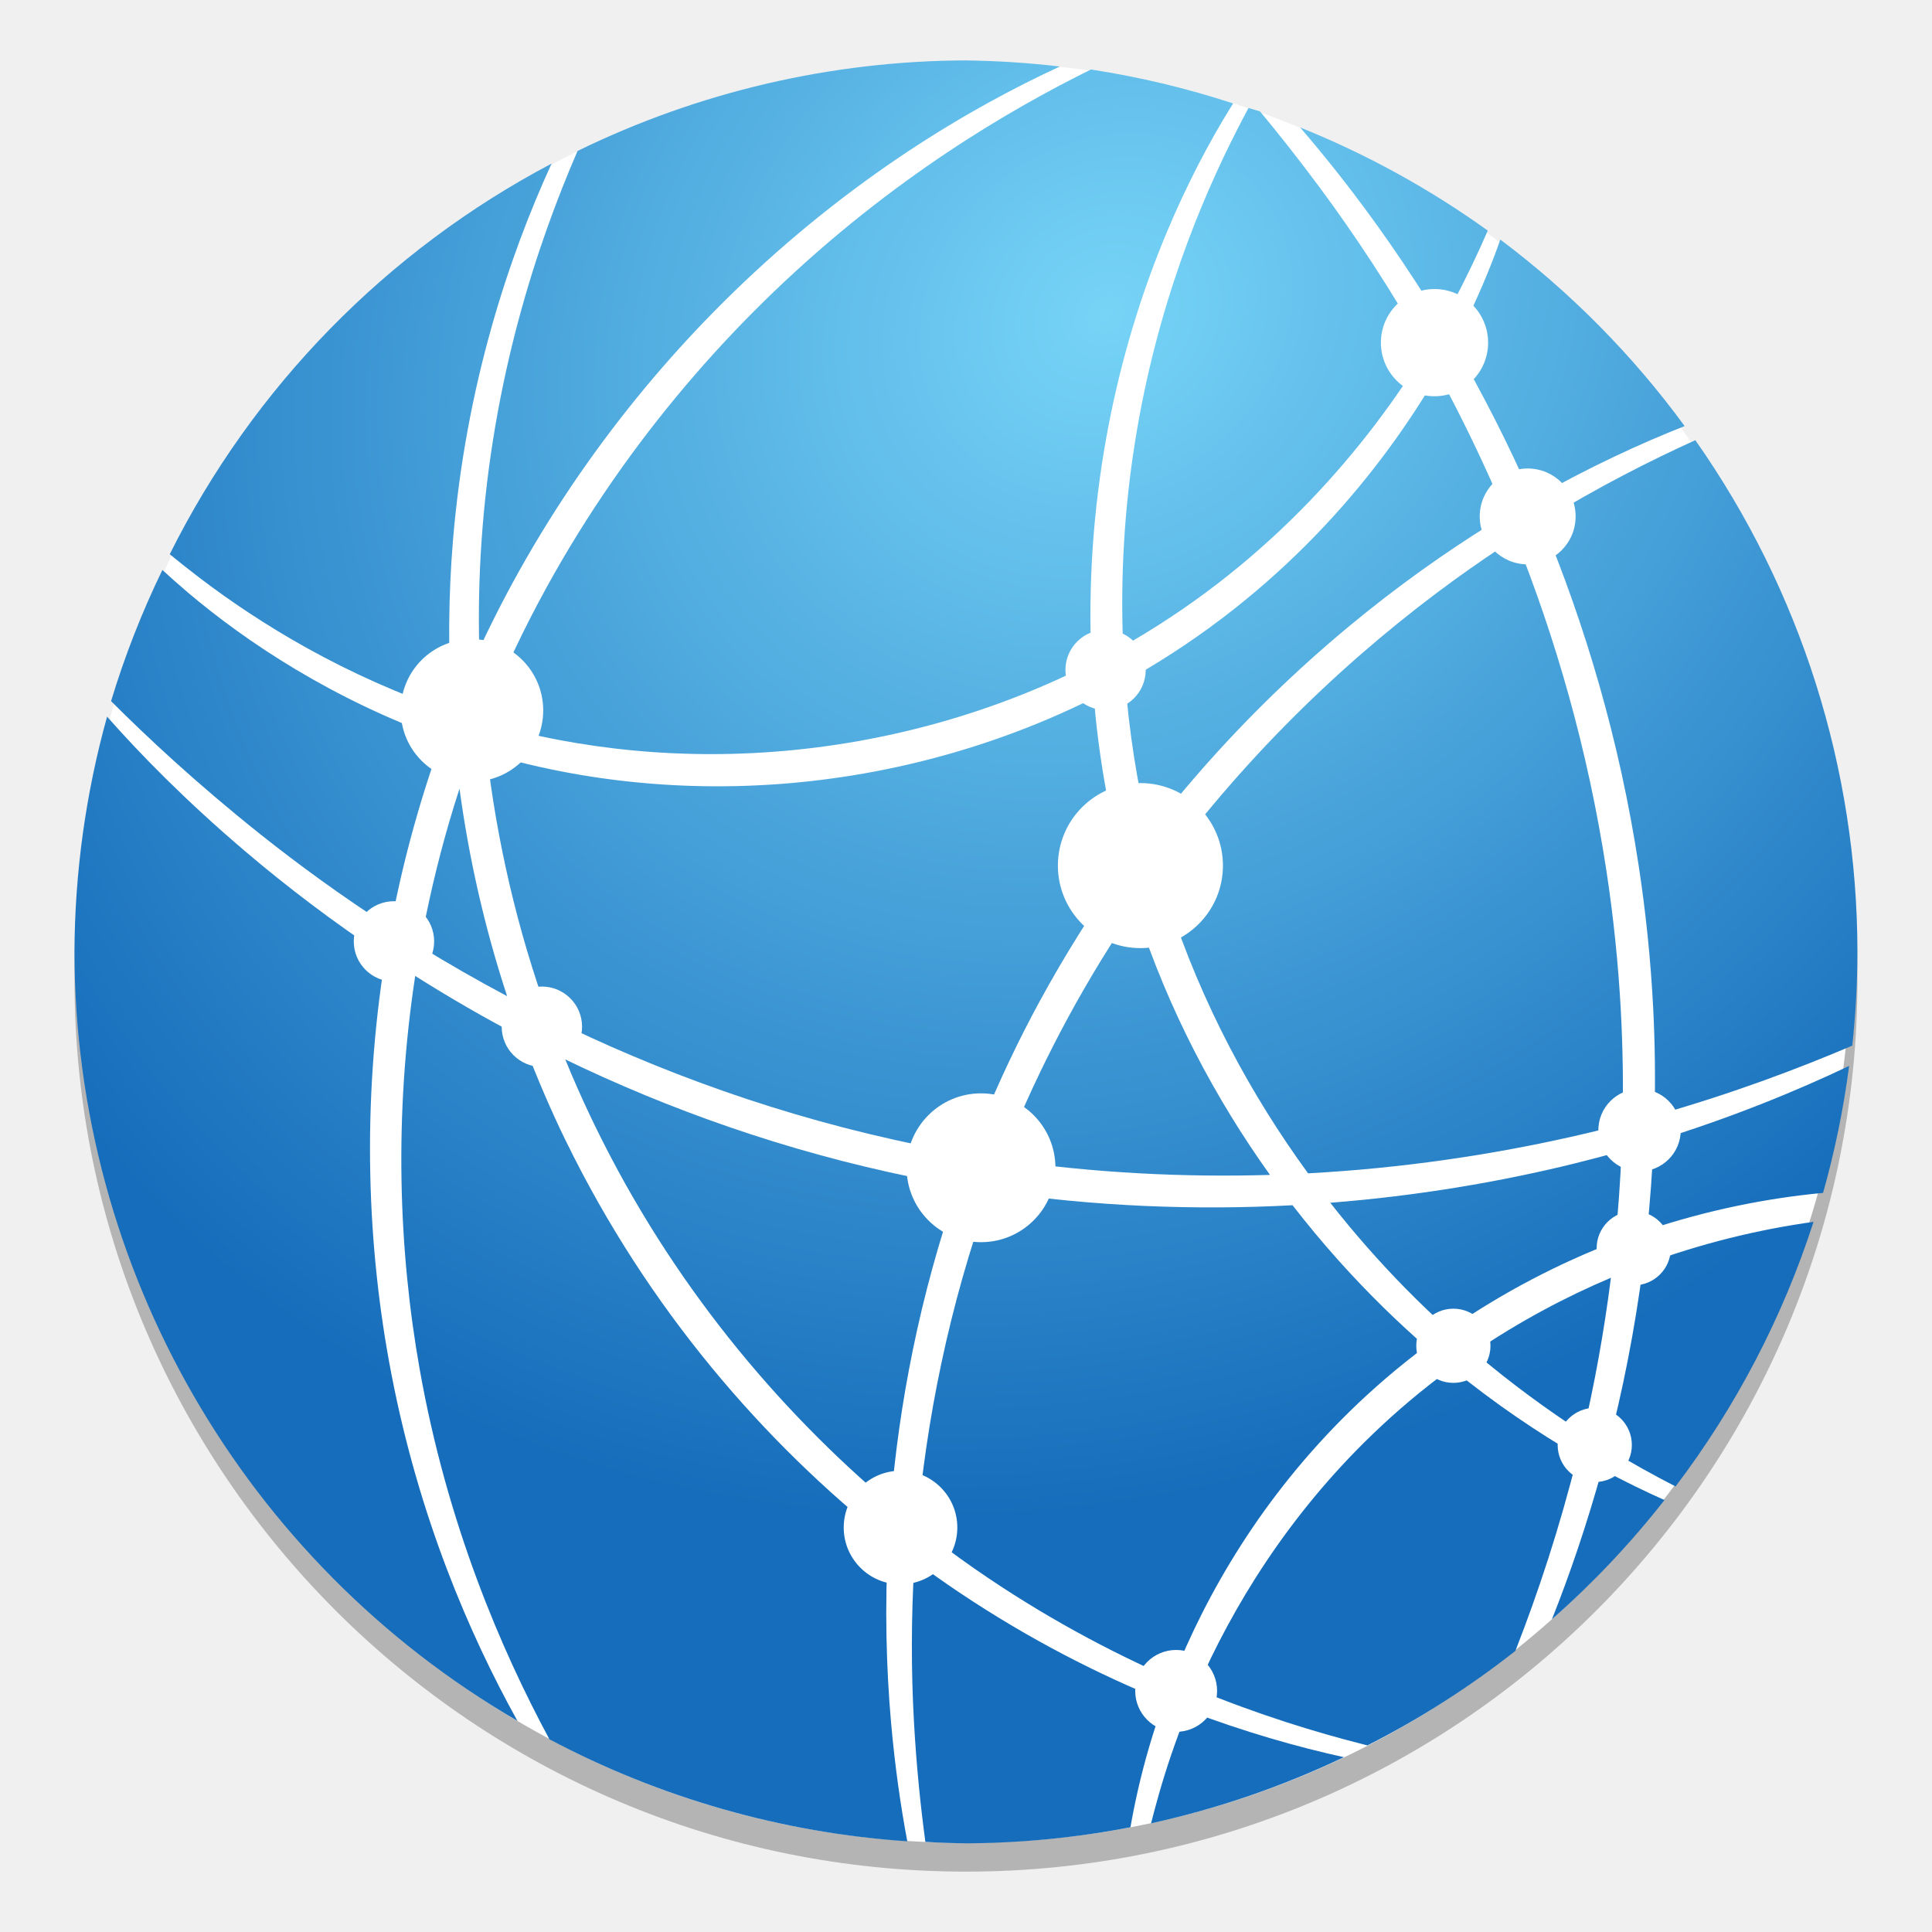
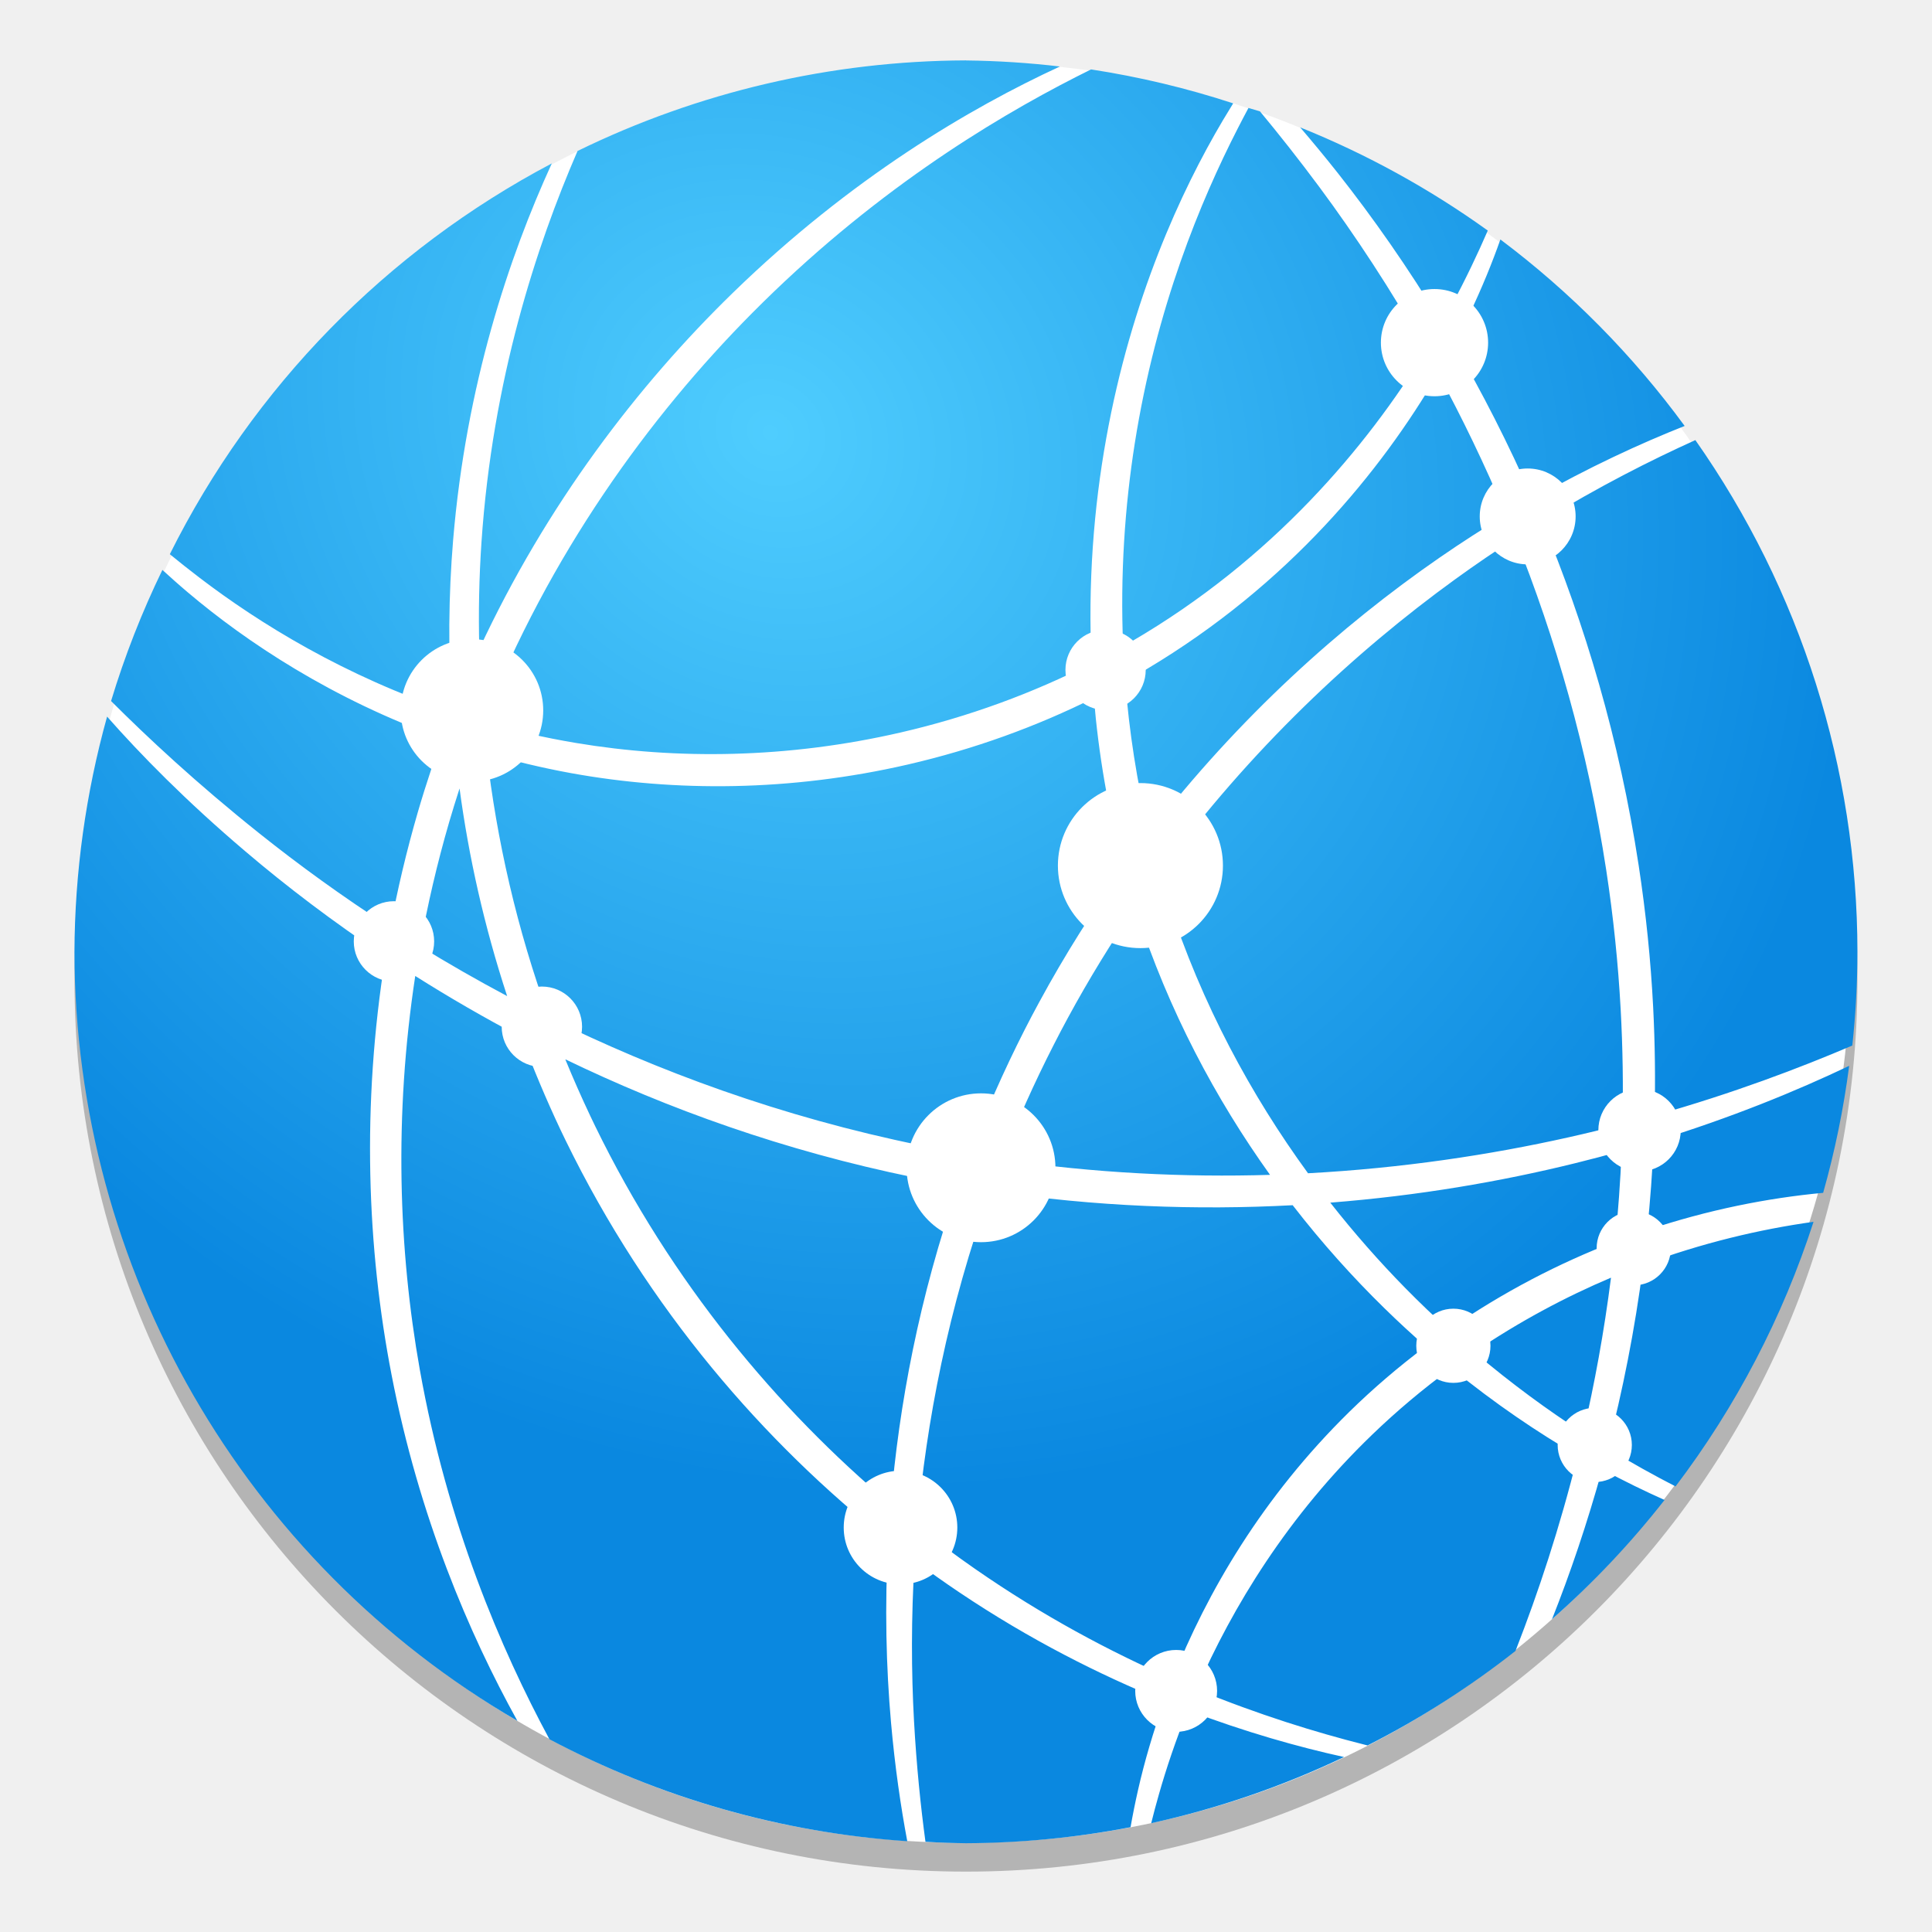
<svg xmlns="http://www.w3.org/2000/svg" xmlns:ns1="http://www.openswatchbook.org/uri/2009/osb" xmlns:xlink="http://www.w3.org/1999/xlink" width="128" height="128" viewBox="0 0 33.867 33.867" version="1.1" id="svg4942">
  <defs id="defs4936">
    <linearGradient id="linearGradient6088" ns1:paint="solid">
      <stop style="stop-color:#51b3e3;stop-opacity:1;" offset="0" id="stop6086" />
    </linearGradient>
    <linearGradient id="linearGradient6987" ns1:paint="solid">
      <stop style="stop-color:#77d2fb;stop-opacity:1;" offset="0" id="stop6985" />
    </linearGradient>
-     <radialGradient xlink:href="#linearGradient1476" id="radialGradient1649" cx="14.19" cy="272.736" fx="14.19" fy="272.736" r="16.669" gradientTransform="matrix(-1.080947,0.8819746,-0.7660465,-0.9388652,243.6963,512.0038)" gradientUnits="userSpaceOnUse" />
+     <radialGradient xlink:href="#linearGradient1476" id="radialGradient1649" cx="18.464" cy="274.505" fx="18.464" fy="274.505" r="16.669" gradientTransform="matrix(-0.6696955,0.8197634,-0.9237386,-0.7546366,279.4447,462.7292)" gradientUnits="userSpaceOnUse" />
    <linearGradient id="linearGradient1476">
-       <stop style="stop-color:#77d4f7;stop-opacity:1" offset="0" id="stop1472" />
-       <stop style="stop-color:#166dbb;stop-opacity:1" offset="1" id="stop1474" />
+       <stop style="stop-color:#4fcdfe;stop-opacity:1" offset="0" id="stop1472" />
+       <stop style="stop-color:#0a88e0;stop-opacity:1" offset="1" id="stop1474" />
    </linearGradient>
  </defs>
  <g id="layer1" transform="translate(0,-263.1333)">
-     <g id="g1469" transform="matrix(0.984375,0,0,0.984375,0.264583,4.376058)">
-       <circle r="15.875" cy="280.319" cx="16.933" id="path838" style="opacity:0.25;fill:#000000;fill-opacity:1;stroke:none;stroke-width:0.057;stroke-miterlimit:4;stroke-dasharray:none;stroke-opacity:1" />
-       <ellipse ry="15.858" rx="15.774" cy="279.823" cx="16.915" id="path1055" style="opacity:1;fill:#ffffff;fill-opacity:1;stroke:none;stroke-width:0.234;stroke-linecap:round;stroke-linejoin:round;stroke-miterlimit:4;stroke-dasharray:none;stroke-opacity:1" />
-       <path id="circle4881" d="m 16.933,263.94 a 15.875,15.875 0 0 0 -6.917,1.613 c -0.732,1.69 -1.515,4.072 -1.711,6.967 -0.042,0.616 -0.056,1.252 -0.039,1.902 1.194,-2.569 2.824,-4.696 4.51,-6.338 2.108,-2.053 4.239,-3.302 5.829,-4.035 a 15.875,15.875 0 0 0 -1.672,-0.108 z m 2.226,0.162 c -0.085,0.042 -0.172,0.086 -0.261,0.131 -1.548,0.789 -3.672,2.091 -5.771,4.205 -1.842,1.856 -3.616,4.305 -4.787,7.28 2.63e-5,2.3e-4 1.035e-4,4.9e-4 1.277e-4,9.6e-4 0.524,0.152 1.075,0.281 1.653,0.377 1.787,0.299 3.762,0.276 5.773,-0.187 1.222,-0.281 2.364,-0.705 3.403,-1.235 -0.068,-1.418 0.039,-2.77 0.26,-4.001 0.446,-2.487 1.332,-4.405 2.077,-5.665 0.063,-0.106 0.124,-0.206 0.184,-0.302 a 15.875,15.875 0 0 0 -2.532,-0.604 z m 2.805,0.686 c -0.063,0.117 -0.126,0.237 -0.192,0.366 -0.656,1.282 -1.45,3.179 -1.833,5.606 -0.177,1.12 -0.261,2.34 -0.207,3.613 0.047,-0.027 0.094,-0.053 0.141,-0.08 2.53,-1.472 4.203,-3.483 5.245,-5.181 -0.616,-1.091 -1.26,-2.065 -1.889,-2.913 -0.368,-0.496 -0.723,-0.945 -1.059,-1.35 a 15.875,15.875 0 0 0 -0.204,-0.061 z m 0.92,0.346 c 0.219,0.255 0.443,0.525 0.671,0.814 0.616,0.78 1.245,1.674 1.85,2.675 0.057,-0.101 0.113,-0.201 0.165,-0.298 0.268,-0.501 0.482,-0.955 0.655,-1.354 a 15.875,15.875 0 0 0 -3.341,-1.837 z m -13.329,0.643 a 15.875,15.875 0 0 0 -6.801,6.957 c 0.164,0.135 0.341,0.275 0.531,0.42 1.063,0.81 2.579,1.751 4.493,2.39 -0.072,-1.057 -0.061,-2.084 0.02,-3.062 0.231,-2.762 0.995,-5.044 1.756,-6.705 z m 16.894,1.353 c -0.141,0.401 -0.324,0.856 -0.563,1.355 -0.08,0.167 -0.166,0.338 -0.259,0.514 0.492,0.847 0.965,1.767 1.396,2.756 1,-0.57 1.923,-0.993 2.708,-1.303 a 15.875,15.875 0 0 0 -3.282,-3.321 z m -1.109,2.386 c -1.012,1.739 -2.664,3.759 -5.183,5.261 -0.127,0.076 -0.257,0.15 -0.388,0.222 0.069,0.884 0.206,1.79 0.427,2.704 1.601,-2.077 3.425,-3.702 5.17,-4.907 0.401,-0.277 0.796,-0.531 1.181,-0.763 -0.375,-0.894 -0.783,-1.734 -1.207,-2.517 z m 4.582,1.187 c -0.784,0.355 -1.717,0.825 -2.731,1.447 0.76,1.823 1.377,3.872 1.721,6.127 0.13,0.851 0.215,1.694 0.258,2.525 0.034,0.658 0.04,1.302 0.025,1.93 1.399,-0.396 2.584,-0.847 3.521,-1.247 a 15.875,15.875 0 0 0 0.092,-1.668 15.875,15.875 0 0 0 -2.886,-9.113 z m -3.205,1.745 c -0.352,0.227 -0.711,0.471 -1.077,0.736 -1.78,1.291 -3.645,3.02 -5.257,5.226 0.038,0.132 0.078,0.265 0.12,0.397 0.011,0.035 0.022,0.071 0.034,0.106 0.595,1.839 1.479,3.462 2.488,4.846 1.671,-0.091 3.232,-0.325 4.644,-0.641 0.328,-0.073 0.646,-0.151 0.956,-0.232 0.015,-0.668 0.006,-1.353 -0.032,-2.054 -0.045,-0.812 -0.129,-1.635 -0.256,-2.467 -0.331,-2.167 -0.909,-4.145 -1.618,-5.917 z m -24.094,0.566 a 15.875,15.875 0 0 0 -0.914,2.336 c 0.642,0.642 1.521,1.464 2.65,2.364 0.688,0.548 1.464,1.114 2.325,1.669 0.126,-0.677 0.287,-1.36 0.487,-2.045 0.077,-0.265 0.159,-0.527 0.246,-0.786 0.06,-0.18 0.123,-0.357 0.187,-0.534 -1.962,-0.702 -3.487,-1.722 -4.528,-2.603 -0.162,-0.138 -0.312,-0.271 -0.453,-0.401 z m 16.587,2.279 c -1.018,0.508 -2.129,0.914 -3.313,1.187 -2.091,0.482 -4.145,0.49 -5.997,0.154 -0.524,-0.095 -1.024,-0.216 -1.502,-0.357 0.178,1.536 0.535,3.125 1.114,4.711 1.922,0.95 4.132,1.768 6.611,2.273 0.193,0.039 0.386,0.076 0.581,0.112 0.098,0.018 0.195,0.034 0.292,0.051 0.279,-0.736 0.604,-1.478 0.982,-2.221 0.084,-0.164 0.169,-0.327 0.258,-0.49 0.463,-0.853 0.968,-1.651 1.502,-2.395 -0.276,-1.023 -0.446,-2.037 -0.528,-3.024 z m -17.572,0.334 a 15.875,15.875 0 0 0 -0.581,4.188 15.875,15.875 0 0 0 7.888,13.694 c -0.859,-1.548 -1.75,-3.624 -2.241,-6.161 -0.436,-2.249 -0.538,-4.795 -0.11,-7.447 -0.935,-0.621 -1.768,-1.257 -2.493,-1.874 -1.061,-0.902 -1.871,-1.73 -2.462,-2.4 z m 6.276,1.281 c -0.063,0.196 -0.125,0.393 -0.183,0.593 -0.216,0.743 -0.388,1.483 -0.518,2.216 0.491,0.302 1.007,0.599 1.549,0.887 -0.409,-1.243 -0.684,-2.484 -0.848,-3.696 z m 12.032,2.119 c -0.422,0.619 -0.824,1.273 -1.198,1.963 -0.086,0.159 -0.17,0.318 -0.251,0.477 -0.35,0.684 -0.655,1.368 -0.92,2.047 1.654,0.242 3.254,0.318 4.77,0.273 -0.965,-1.348 -1.805,-2.918 -2.379,-4.691 -0.007,-0.023 -0.015,-0.046 -0.022,-0.069 z m -12.821,1.218 c -0.38,2.489 -0.297,4.881 0.081,7.01 0.49,2.753 1.447,4.982 2.309,6.582 a 15.875,15.875 0 0 0 6.373,1.817 c -0.116,-0.617 -0.219,-1.322 -0.289,-2.114 -0.086,-0.977 -0.115,-2.068 -0.05,-3.239 -2.199,-1.738 -4.277,-4.116 -5.745,-7.127 -0.031,-0.064 -0.062,-0.128 -0.093,-0.192 C 9.454,282.435 9.224,281.886 9.02,281.336 8.351,280.986 7.72,280.62 7.127,280.245 Z m 2.672,1.484 c 0.137,0.335 0.284,0.669 0.442,1.002 0.03,0.063 0.06,0.125 0.09,0.187 1.36,2.793 3.25,5.04 5.264,6.737 0.146,-1.767 0.508,-3.694 1.199,-5.674 -0.065,-0.011 -0.129,-0.022 -0.194,-0.034 -0.199,-0.036 -0.397,-0.074 -0.594,-0.114 -2.311,-0.473 -4.385,-1.222 -6.208,-2.103 z m 22.863,0.117 c -0.93,0.443 -2.099,0.926 -3.482,1.349 -0.023,0.538 -0.062,1.064 -0.115,1.577 1.083,-0.363 2.144,-0.572 3.133,-0.665 a 15.875,15.875 0 0 0 0.464,-2.261 z m -4.052,1.516 c -0.27,0.076 -0.547,0.15 -0.832,0.22 -1.326,0.327 -2.79,0.578 -4.356,0.701 0.428,0.545 0.874,1.05 1.326,1.511 0.261,0.266 0.522,0.515 0.783,0.751 0.974,-0.675 1.974,-1.188 2.963,-1.568 0.054,-0.525 0.093,-1.063 0.116,-1.614 z m -11.24,0.712 c -0.753,2.086 -1.143,4.118 -1.305,5.964 0.342,0.271 0.688,0.528 1.033,0.768 1.206,0.837 2.401,1.472 3.515,1.959 0.608,-1.536 1.596,-3.239 3.153,-4.764 0.417,-0.408 0.869,-0.796 1.354,-1.159 -0.246,-0.215 -0.492,-0.441 -0.738,-0.682 -0.56,-0.548 -1.11,-1.159 -1.631,-1.833 -1.697,0.091 -3.504,0.028 -5.382,-0.253 z m 14.658,0.549 c -0.964,0.134 -1.99,0.378 -3.033,0.766 -0.149,1.164 -0.369,2.256 -0.633,3.269 0.43,0.262 0.836,0.485 1.202,0.673 0.003,9.6e-4 0.004,0.002 0.007,0.004 a 15.875,15.875 0 0 0 2.457,-4.711 z m -3.607,0.995 c -0.814,0.344 -1.633,0.781 -2.436,1.325 0.669,0.568 1.326,1.044 1.939,1.441 0.202,-0.868 0.373,-1.792 0.496,-2.766 z m -2.842,1.61 c -0.507,0.37 -0.978,0.767 -1.411,1.185 -1.502,1.448 -2.487,3.067 -3.127,4.533 1.114,0.459 2.133,0.77 2.98,0.984 0.022,0.006 0.042,0.01 0.064,0.016 a 15.875,15.875 0 0 0 2.633,-1.682 c 0.004,-0.01 0.008,-0.02 0.012,-0.03 0.391,-1.001 0.776,-2.158 1.097,-3.448 -0.706,-0.41 -1.469,-0.922 -2.248,-1.558 z m 2.684,1.802 c -0.268,0.972 -0.574,1.867 -0.893,2.67 a 15.875,15.875 0 0 0 2.004,-2.123 c -0.342,-0.152 -0.715,-0.333 -1.111,-0.547 z m -12.244,1.629 c -0.064,1.023 -0.059,1.981 -0.011,2.851 0.044,0.803 0.119,1.524 0.204,2.154 a 15.875,15.875 0 0 0 0.722,0.026 15.875,15.875 0 0 0 2.93,-0.286 c 0.037,-0.213 0.082,-0.438 0.136,-0.675 0.111,-0.485 0.263,-1.015 0.464,-1.572 -1.154,-0.468 -2.394,-1.094 -3.65,-1.936 -0.266,-0.178 -0.531,-0.366 -0.796,-0.563 z m 4.865,2.664 c -0.214,0.53 -0.384,1.036 -0.516,1.501 -0.051,0.177 -0.095,0.346 -0.137,0.51 a 15.875,15.875 0 0 0 3.434,-1.178 c -0.81,-0.178 -1.755,-0.443 -2.781,-0.833 z" style="opacity:1;fill:url(#radialGradient1649);fill-opacity:1;stroke:none;stroke-width:0.242;stroke-linecap:round;stroke-linejoin:round;stroke-miterlimit:4;stroke-dasharray:none;stroke-opacity:1" />
-       <g transform="matrix(0.220209,0,0,0.220209,-41.21146,228.6644)" id="g4742">
-         <path style="opacity:1;fill:#ffffff;fill-opacity:1;stroke:none;stroke-width:1.948;stroke-linecap:round;stroke-linejoin:round;stroke-miterlimit:4;stroke-dasharray:none;stroke-dashoffset:0;stroke-opacity:1" d="m 229.855,212.756 a 5.761,5.761 0 0 1 -5.761,5.761 5.761,5.761 0 0 1 -5.761,-5.761 5.761,5.761 0 0 1 5.761,-5.761 5.761,5.761 0 0 1 5.761,5.761 z" id="path4807" />
-         <path style="opacity:1;fill:#ffffff;fill-opacity:1;stroke:none;stroke-width:2.247;stroke-linecap:round;stroke-linejoin:round;stroke-miterlimit:4;stroke-dasharray:none;stroke-dashoffset:0;stroke-opacity:1" d="m 232.997,238.337 a 3.25,3.25 0 0 1 -3.25,3.25 3.25,3.25 0 0 1 -3.25,-3.25 3.25,3.25 0 0 1 3.25,-3.25 3.25,3.25 0 0 1 3.25,3.25 z" id="path4809" />
-         <path style="opacity:1;fill:#ffffff;fill-opacity:1;stroke:none;stroke-width:2.247;stroke-linecap:round;stroke-linejoin:round;stroke-miterlimit:4;stroke-dasharray:none;stroke-dashoffset:0;stroke-opacity:1" d="m 221.035,231.436 a 3.25,3.25 0 0 1 -3.25,3.25 3.25,3.25 0 0 1 -3.25,-3.25 3.25,3.25 0 0 1 3.25,-3.25 3.25,3.25 0 0 1 3.25,3.25 z" id="circle4811" />
-         <path style="opacity:1;fill:#ffffff;fill-opacity:1;stroke:none;stroke-width:1.742;stroke-linecap:round;stroke-linejoin:round;stroke-miterlimit:4;stroke-dasharray:none;stroke-dashoffset:0;stroke-opacity:1" d="m 263.342,278.835 a 4.593,4.593 0 0 1 -4.593,4.593 4.593,4.593 0 0 1 -4.593,-4.593 4.593,4.593 0 0 1 4.593,-4.593 4.593,4.593 0 0 1 4.593,4.593 z" id="path4813" />
-         <path style="opacity:1;fill:#ffffff;fill-opacity:1;stroke:none;stroke-width:1.742;stroke-linecap:round;stroke-linejoin:round;stroke-miterlimit:4;stroke-dasharray:none;stroke-dashoffset:0;stroke-opacity:1" d="m 271.277,249.742 a 6.018,6.018 0 0 1 -6.018,6.018 6.018,6.018 0 0 1 -6.018,-6.018 6.018,6.018 0 0 1 6.018,-6.018 6.018,6.018 0 0 1 6.018,6.018 z" id="path4815" />
-         <path style="opacity:1;fill:#ffffff;fill-opacity:1;stroke:none;stroke-width:2.097;stroke-linecap:round;stroke-linejoin:round;stroke-miterlimit:4;stroke-dasharray:none;stroke-dashoffset:0;stroke-opacity:1" d="m 284.822,225.306 a 6.673,6.673 0 0 1 -6.673,6.673 6.673,6.673 0 0 1 -6.673,-6.673 6.673,6.673 0 0 1 6.673,-6.673 6.673,6.673 0 0 1 6.673,6.673 z" id="path4817" />
-         <path style="opacity:1;fill:#ffffff;fill-opacity:1;stroke:none;stroke-width:2.381;stroke-linecap:round;stroke-linejoin:round;stroke-miterlimit:4;stroke-dasharray:none;stroke-dashoffset:0;stroke-opacity:1" d="m 278.578,209.482 a 3.246,3.246 0 0 1 -3.246,3.246 3.246,3.246 0 0 1 -3.246,-3.246 3.246,3.246 0 0 1 3.246,-3.246 3.246,3.246 0 0 1 3.246,3.246 z" id="path4819" />
-         <path style="opacity:1;fill:#ffffff;fill-opacity:1;stroke:none;stroke-width:2.385;stroke-linecap:round;stroke-linejoin:round;stroke-miterlimit:4;stroke-dasharray:none;stroke-dashoffset:0;stroke-opacity:1" d="m 306.266,183.016 a 4.335,4.335 0 0 1 -4.335,4.335 4.335,4.335 0 0 1 -4.335,-4.335 4.335,4.335 0 0 1 4.335,-4.335 4.335,4.335 0 0 1 4.335,4.335 z" id="path4821" />
-         <path style="opacity:1;fill:#ffffff;fill-opacity:1;stroke:none;stroke-width:1.827;stroke-linecap:round;stroke-linejoin:round;stroke-miterlimit:4;stroke-dasharray:none;stroke-dashoffset:0;stroke-opacity:1" d="m 313.343,197.07 a 3.877,3.877 0 0 1 -3.877,3.877 3.877,3.877 0 0 1 -3.877,-3.877 3.877,3.877 0 0 1 3.877,-3.877 3.877,3.877 0 0 1 3.877,3.877 z" id="path4823" />
-         <path style="opacity:1;fill:#ffffff;fill-opacity:1;stroke:none;stroke-width:2.29;stroke-linecap:round;stroke-linejoin:round;stroke-miterlimit:4;stroke-dasharray:none;stroke-dashoffset:0;stroke-opacity:1" d="m 284.35,292.046 a 3.311,3.311 0 0 1 -3.311,3.311 3.311,3.311 0 0 1 -3.311,-3.311 3.311,3.311 0 0 1 3.311,-3.311 3.311,3.311 0 0 1 3.311,3.311 z" id="path4825" />
-         <path style="opacity:1;fill:#ffffff;fill-opacity:1;stroke:none;stroke-width:2.074;stroke-linecap:round;stroke-linejoin:round;stroke-miterlimit:4;stroke-dasharray:none;stroke-dashoffset:0;stroke-opacity:1" d="m 306.457,264.137 a 3,3 0 0 1 -3,3 3,3 0 0 1 -3,-3 3,3 0 0 1 3,-3 3,3 0 0 1 3,3 z" id="circle4827" />
-         <path style="opacity:1;fill:#ffffff;fill-opacity:1;stroke:none;stroke-width:2.074;stroke-linecap:round;stroke-linejoin:round;stroke-miterlimit:4;stroke-dasharray:none;stroke-dashoffset:0;stroke-opacity:1" d="m 321.043,256.248 a 3,3 0 0 1 -3,3 3,3 0 0 1 -3,-3 3,3 0 0 1 3,-3 3,3 0 0 1 3,3 z" id="circle4829" />
-         <path style="opacity:1;fill:#ffffff;fill-opacity:1;stroke:none;stroke-width:2.074;stroke-linecap:round;stroke-linejoin:round;stroke-miterlimit:4;stroke-dasharray:none;stroke-dashoffset:0;stroke-opacity:1" d="m 317.89,272.158 a 3,3 0 0 1 -3,3 3,3 0 0 1 -3,-3 3,3 0 0 1 3,-3 3,3 0 0 1 3,3 z" id="circle4831" />
-         <path style="opacity:1;fill:#ffffff;fill-opacity:1;stroke:none;stroke-width:1.047;stroke-linecap:round;stroke-linejoin:round;stroke-miterlimit:4;stroke-dasharray:none;stroke-dashoffset:0;stroke-opacity:1" d="m 321.844,246.701 a 3.331,3.331 0 0 1 -3.331,3.331 3.331,3.331 0 0 1 -3.331,-3.331 3.331,3.331 0 0 1 3.331,-3.331 3.331,3.331 0 0 1 3.331,3.331 z" id="circle4833" />
-       </g>
+     <circle style="opacity:0.25;fill:#000000;fill-opacity:1;stroke:none;stroke-width:0.056;stroke-miterlimit:4;stroke-dasharray:none;stroke-opacity:1" id="path838" cx="16.933" cy="280.315" r="15.627" />
+     <ellipse style="opacity:1;fill:#ffffff;fill-opacity:1;stroke:none;stroke-width:0.231;stroke-linecap:round;stroke-linejoin:round;stroke-miterlimit:4;stroke-dasharray:none;stroke-opacity:1" id="path1055" cx="16.916" cy="279.827" rx="15.528" ry="15.61" />
+     <path style="opacity:1;fill:url(#radialGradient1649);fill-opacity:1;stroke:none;stroke-width:0.239;stroke-linecap:round;stroke-linejoin:round;stroke-miterlimit:4;stroke-dasharray:none;stroke-opacity:1" d="m 16.933,264.192 a 15.627,15.627 0 0 0 -6.809,1.588 c -0.721,1.664 -1.491,4.009 -1.684,6.858 -0.041,0.606 -0.055,1.232 -0.038,1.872 1.175,-2.529 2.78,-4.623 4.44,-6.239 2.075,-2.021 4.173,-3.25 5.738,-3.972 a 15.627,15.627 0 0 0 -1.646,-0.106 z m 2.191,0.159 c -0.084,0.042 -0.169,0.085 -0.257,0.129 -1.524,0.777 -3.615,2.059 -5.681,4.14 -1.813,1.827 -3.56,4.238 -4.712,7.166 2.59e-5,2.2e-4 1.019e-4,4.8e-4 1.257e-4,9.4e-4 0.516,0.15 1.059,0.276 1.628,0.371 1.759,0.294 3.703,0.272 5.683,-0.184 1.203,-0.277 2.327,-0.694 3.35,-1.215 -0.067,-1.395 0.038,-2.727 0.256,-3.939 0.439,-2.448 1.311,-4.337 2.045,-5.577 0.062,-0.104 0.122,-0.202 0.181,-0.298 a 15.627,15.627 0 0 0 -2.493,-0.595 z m 2.761,0.675 c -0.062,0.116 -0.124,0.233 -0.189,0.361 -0.646,1.262 -1.427,3.13 -1.804,5.518 -0.174,1.103 -0.257,2.303 -0.204,3.557 0.046,-0.026 0.093,-0.052 0.139,-0.079 2.491,-1.449 4.138,-3.429 5.163,-5.1 -0.606,-1.074 -1.241,-2.032 -1.86,-2.868 -0.362,-0.488 -0.712,-0.93 -1.043,-1.329 a 15.627,15.627 0 0 0 -0.201,-0.06 z m 0.906,0.34 c 0.215,0.251 0.436,0.517 0.661,0.802 0.606,0.768 1.226,1.647 1.821,2.633 0.056,-0.099 0.111,-0.197 0.162,-0.293 0.264,-0.493 0.475,-0.94 0.645,-1.333 A 15.627,15.627 0 0 0 22.791,265.366 Z m -13.12,0.633 a 15.627,15.627 0 0 0 -6.694,6.849 c 0.162,0.133 0.335,0.271 0.523,0.414 1.046,0.798 2.539,1.723 4.423,2.353 -0.071,-1.041 -0.06,-2.052 0.02,-3.014 0.227,-2.719 0.98,-4.965 1.729,-6.601 z m 16.63,1.332 c -0.139,0.395 -0.319,0.842 -0.554,1.334 -0.078,0.164 -0.163,0.333 -0.255,0.506 0.485,0.834 0.95,1.739 1.374,2.712 0.985,-0.561 1.893,-0.977 2.665,-1.283 a 15.627,15.627 0 0 0 -3.23,-3.269 z m -1.092,2.349 c -0.997,1.712 -2.622,3.7 -5.102,5.179 -0.125,0.075 -0.253,0.147 -0.382,0.219 0.068,0.87 0.203,1.762 0.42,2.662 1.576,-2.044 3.371,-3.644 5.089,-4.831 0.395,-0.273 0.784,-0.522 1.163,-0.751 -0.369,-0.88 -0.77,-1.707 -1.188,-2.478 z m 4.51,1.168 c -0.772,0.349 -1.691,0.812 -2.688,1.424 0.748,1.795 1.355,3.811 1.694,6.031 0.128,0.838 0.212,1.667 0.254,2.485 0.033,0.648 0.04,1.281 0.025,1.9 1.378,-0.39 2.544,-0.833 3.466,-1.227 a 15.627,15.627 0 0 0 0.09,-1.642 15.627,15.627 0 0 0 -2.841,-8.971 z m -3.155,1.718 c -0.346,0.224 -0.7,0.464 -1.06,0.725 -1.752,1.27 -3.588,2.973 -5.175,5.144 0.038,0.13 0.076,0.26 0.118,0.391 0.011,0.035 0.022,0.07 0.033,0.104 0.586,1.81 1.456,3.408 2.449,4.77 1.645,-0.089 3.182,-0.32 4.571,-0.631 0.323,-0.072 0.636,-0.149 0.941,-0.229 0.015,-0.657 0.006,-1.332 -0.032,-2.022 -0.044,-0.799 -0.127,-1.609 -0.252,-2.428 -0.326,-2.133 -0.895,-4.08 -1.593,-5.824 z M 2.847,273.123 a 15.627,15.627 0 0 0 -0.9,2.299 c 0.632,0.632 1.497,1.441 2.608,2.327 0.677,0.54 1.441,1.097 2.288,1.643 0.124,-0.666 0.283,-1.338 0.479,-2.014 0.076,-0.261 0.157,-0.519 0.242,-0.774 0.059,-0.177 0.121,-0.352 0.184,-0.525 -1.931,-0.691 -3.432,-1.695 -4.457,-2.563 -0.16,-0.135 -0.307,-0.267 -0.446,-0.394 z m 16.328,2.244 c -1.002,0.5 -2.095,0.899 -3.261,1.168 -2.058,0.474 -4.08,0.482 -5.904,0.151 -0.515,-0.094 -1.008,-0.213 -1.479,-0.352 0.175,1.512 0.526,3.077 1.096,4.638 1.892,0.935 4.067,1.74 6.508,2.238 0.19,0.039 0.38,0.075 0.572,0.11 0.096,0.017 0.192,0.034 0.288,0.05 0.275,-0.725 0.595,-1.455 0.967,-2.186 0.082,-0.161 0.167,-0.322 0.254,-0.482 0.455,-0.84 0.953,-1.625 1.479,-2.358 -0.272,-1.007 -0.439,-2.005 -0.52,-2.977 z m -17.298,0.329 a 15.627,15.627 0 0 0 -0.572,4.123 15.627,15.627 0 0 0 7.764,13.48 C 8.225,291.775 7.348,289.731 6.864,287.234 6.435,285.02 6.335,282.514 6.756,279.903 5.836,279.292 5.016,278.666 4.302,278.058 3.257,277.171 2.46,276.356 1.878,275.696 Z m 6.178,1.261 c -0.062,0.193 -0.123,0.387 -0.18,0.583 -0.213,0.732 -0.382,1.46 -0.51,2.181 0.483,0.297 0.992,0.59 1.525,0.873 -0.402,-1.224 -0.674,-2.445 -0.834,-3.638 z m 11.844,2.086 c -0.415,0.61 -0.811,1.253 -1.179,1.932 -0.085,0.156 -0.167,0.313 -0.247,0.47 -0.344,0.673 -0.644,1.346 -0.906,2.015 1.628,0.239 3.203,0.313 4.696,0.268 -0.95,-1.327 -1.776,-2.872 -2.342,-4.618 -0.007,-0.023 -0.015,-0.045 -0.022,-0.068 z m -12.62,1.199 c -0.374,2.451 -0.293,4.805 0.08,6.9 0.482,2.71 1.424,4.904 2.272,6.479 a 15.627,15.627 0 0 0 6.273,1.788 c -0.114,-0.607 -0.216,-1.301 -0.285,-2.081 -0.085,-0.961 -0.113,-2.035 -0.049,-3.188 -2.165,-1.711 -4.21,-4.052 -5.655,-7.016 -0.031,-0.063 -0.061,-0.126 -0.091,-0.189 C 9.571,282.398 9.344,281.857 9.143,281.317 8.485,280.972 7.864,280.611 7.28,280.242 Z m 2.63,1.46 c 0.135,0.329 0.28,0.658 0.435,0.986 0.029,0.062 0.059,0.123 0.088,0.184 1.339,2.749 3.199,4.962 5.182,6.631 0.144,-1.739 0.5,-3.637 1.18,-5.585 -0.064,-0.011 -0.127,-0.022 -0.191,-0.033 -0.196,-0.035 -0.391,-0.073 -0.585,-0.113 -2.274,-0.466 -4.316,-1.203 -6.111,-2.071 z m 22.506,0.115 c -0.915,0.436 -2.066,0.911 -3.427,1.328 -0.022,0.529 -0.061,1.047 -0.113,1.552 1.066,-0.357 2.11,-0.563 3.084,-0.654 a 15.627,15.627 0 0 0 0.456,-2.225 z m -3.989,1.492 c -0.266,0.075 -0.538,0.147 -0.819,0.216 -1.306,0.322 -2.746,0.569 -4.288,0.69 0.422,0.537 0.86,1.033 1.305,1.487 0.257,0.262 0.514,0.507 0.771,0.74 0.959,-0.665 1.943,-1.17 2.917,-1.544 0.053,-0.517 0.092,-1.047 0.114,-1.589 z M 17.362,284.01 c -0.742,2.054 -1.125,4.053 -1.284,5.871 0.337,0.267 0.677,0.52 1.017,0.756 1.187,0.824 2.363,1.449 3.46,1.929 0.599,-1.512 1.572,-3.188 3.104,-4.69 0.411,-0.402 0.856,-0.784 1.333,-1.141 -0.242,-0.211 -0.484,-0.434 -0.726,-0.671 -0.551,-0.539 -1.093,-1.141 -1.606,-1.804 -1.67,0.089 -3.45,0.028 -5.298,-0.25 z m 14.429,0.541 c -0.949,0.132 -1.959,0.372 -2.986,0.754 -0.147,1.146 -0.364,2.221 -0.623,3.218 0.424,0.258 0.823,0.478 1.183,0.663 0.003,9.5e-4 0.004,0.002 0.006,0.004 a 15.627,15.627 0 0 0 2.419,-4.638 z m -3.551,0.979 c -0.801,0.339 -1.607,0.769 -2.398,1.305 0.659,0.559 1.305,1.028 1.909,1.418 0.199,-0.854 0.367,-1.764 0.489,-2.723 z m -2.797,1.585 c -0.499,0.365 -0.962,0.755 -1.389,1.167 -1.479,1.425 -2.449,3.019 -3.078,4.463 1.096,0.451 2.1,0.758 2.934,0.969 0.021,0.006 0.041,0.01 0.063,0.016 a 15.627,15.627 0 0 0 2.592,-1.656 c 0.004,-0.01 0.008,-0.02 0.012,-0.03 0.385,-0.986 0.764,-2.125 1.079,-3.394 -0.695,-0.403 -1.446,-0.908 -2.213,-1.534 z m 2.642,1.774 c -0.264,0.957 -0.565,1.837 -0.879,2.628 a 15.627,15.627 0 0 0 1.973,-2.09 c -0.337,-0.15 -0.704,-0.328 -1.094,-0.538 z m -12.052,1.603 c -0.063,1.007 -0.058,1.95 -0.011,2.807 0.044,0.791 0.117,1.5 0.201,2.12 a 15.627,15.627 0 0 0 0.711,0.025 15.627,15.627 0 0 0 2.884,-0.281 c 0.037,-0.21 0.081,-0.431 0.134,-0.664 0.109,-0.478 0.259,-0.999 0.457,-1.547 -1.135,-0.461 -2.357,-1.076 -3.593,-1.906 -0.262,-0.176 -0.523,-0.361 -0.783,-0.554 z m 4.789,2.622 c -0.211,0.522 -0.378,1.02 -0.508,1.477 -0.05,0.174 -0.094,0.341 -0.134,0.502 a 15.627,15.627 0 0 0 3.38,-1.16 c -0.797,-0.175 -1.728,-0.436 -2.738,-0.82 z" id="circle4881" />
+     <g id="g4742" transform="matrix(0.2167683,0,0,0.2167683,-40.30295,229.4676)">
+       <path id="path4807" d="m 229.855,212.756 a 5.761,5.761 0 0 1 -5.761,5.761 5.761,5.761 0 0 1 -5.761,-5.761 5.761,5.761 0 0 1 5.761,-5.761 5.761,5.761 0 0 1 5.761,5.761 z" style="opacity:1;fill:#ffffff;fill-opacity:1;stroke:none;stroke-width:1.948;stroke-linecap:round;stroke-linejoin:round;stroke-miterlimit:4;stroke-dasharray:none;stroke-dashoffset:0;stroke-opacity:1" />
+       <path id="path4809" d="m 232.997,238.337 a 3.25,3.25 0 0 1 -3.25,3.25 3.25,3.25 0 0 1 -3.25,-3.25 3.25,3.25 0 0 1 3.25,-3.25 3.25,3.25 0 0 1 3.25,3.25 z" style="opacity:1;fill:#ffffff;fill-opacity:1;stroke:none;stroke-width:2.247;stroke-linecap:round;stroke-linejoin:round;stroke-miterlimit:4;stroke-dasharray:none;stroke-dashoffset:0;stroke-opacity:1" />
+       <path id="circle4811" d="m 221.035,231.436 a 3.25,3.25 0 0 1 -3.25,3.25 3.25,3.25 0 0 1 -3.25,-3.25 3.25,3.25 0 0 1 3.25,-3.25 3.25,3.25 0 0 1 3.25,3.25 z" style="opacity:1;fill:#ffffff;fill-opacity:1;stroke:none;stroke-width:2.247;stroke-linecap:round;stroke-linejoin:round;stroke-miterlimit:4;stroke-dasharray:none;stroke-dashoffset:0;stroke-opacity:1" />
+       <path id="path4813" d="m 263.342,278.835 a 4.593,4.593 0 0 1 -4.593,4.593 4.593,4.593 0 0 1 -4.593,-4.593 4.593,4.593 0 0 1 4.593,-4.593 4.593,4.593 0 0 1 4.593,4.593 z" style="opacity:1;fill:#ffffff;fill-opacity:1;stroke:none;stroke-width:1.742;stroke-linecap:round;stroke-linejoin:round;stroke-miterlimit:4;stroke-dasharray:none;stroke-dashoffset:0;stroke-opacity:1" />
+       <path id="path4815" d="m 271.277,249.742 a 6.018,6.018 0 0 1 -6.018,6.018 6.018,6.018 0 0 1 -6.018,-6.018 6.018,6.018 0 0 1 6.018,-6.018 6.018,6.018 0 0 1 6.018,6.018 z" style="opacity:1;fill:#ffffff;fill-opacity:1;stroke:none;stroke-width:1.742;stroke-linecap:round;stroke-linejoin:round;stroke-miterlimit:4;stroke-dasharray:none;stroke-dashoffset:0;stroke-opacity:1" />
+       <path id="path4817" d="m 284.822,225.306 a 6.673,6.673 0 0 1 -6.673,6.673 6.673,6.673 0 0 1 -6.673,-6.673 6.673,6.673 0 0 1 6.673,-6.673 6.673,6.673 0 0 1 6.673,6.673 z" style="opacity:1;fill:#ffffff;fill-opacity:1;stroke:none;stroke-width:2.097;stroke-linecap:round;stroke-linejoin:round;stroke-miterlimit:4;stroke-dasharray:none;stroke-dashoffset:0;stroke-opacity:1" />
+       <path id="path4819" d="m 278.578,209.482 a 3.246,3.246 0 0 1 -3.246,3.246 3.246,3.246 0 0 1 -3.246,-3.246 3.246,3.246 0 0 1 3.246,-3.246 3.246,3.246 0 0 1 3.246,3.246 z" style="opacity:1;fill:#ffffff;fill-opacity:1;stroke:none;stroke-width:2.381;stroke-linecap:round;stroke-linejoin:round;stroke-miterlimit:4;stroke-dasharray:none;stroke-dashoffset:0;stroke-opacity:1" />
+       <path id="path4821" d="m 306.266,183.016 a 4.335,4.335 0 0 1 -4.335,4.335 4.335,4.335 0 0 1 -4.335,-4.335 4.335,4.335 0 0 1 4.335,-4.335 4.335,4.335 0 0 1 4.335,4.335 z" style="opacity:1;fill:#ffffff;fill-opacity:1;stroke:none;stroke-width:2.385;stroke-linecap:round;stroke-linejoin:round;stroke-miterlimit:4;stroke-dasharray:none;stroke-dashoffset:0;stroke-opacity:1" />
+       <path id="path4823" d="m 313.343,197.07 a 3.877,3.877 0 0 1 -3.877,3.877 3.877,3.877 0 0 1 -3.877,-3.877 3.877,3.877 0 0 1 3.877,-3.877 3.877,3.877 0 0 1 3.877,3.877 z" style="opacity:1;fill:#ffffff;fill-opacity:1;stroke:none;stroke-width:1.827;stroke-linecap:round;stroke-linejoin:round;stroke-miterlimit:4;stroke-dasharray:none;stroke-dashoffset:0;stroke-opacity:1" />
+       <path id="path4825" d="m 284.35,292.046 a 3.311,3.311 0 0 1 -3.311,3.311 3.311,3.311 0 0 1 -3.311,-3.311 3.311,3.311 0 0 1 3.311,-3.311 3.311,3.311 0 0 1 3.311,3.311 z" style="opacity:1;fill:#ffffff;fill-opacity:1;stroke:none;stroke-width:2.29;stroke-linecap:round;stroke-linejoin:round;stroke-miterlimit:4;stroke-dasharray:none;stroke-dashoffset:0;stroke-opacity:1" />
+       <path id="circle4827" d="m 306.457,264.137 a 3,3 0 0 1 -3,3 3,3 0 0 1 -3,-3 3,3 0 0 1 3,-3 3,3 0 0 1 3,3 z" style="opacity:1;fill:#ffffff;fill-opacity:1;stroke:none;stroke-width:2.074;stroke-linecap:round;stroke-linejoin:round;stroke-miterlimit:4;stroke-dasharray:none;stroke-dashoffset:0;stroke-opacity:1" />
+       <path id="circle4829" d="m 321.043,256.248 a 3,3 0 0 1 -3,3 3,3 0 0 1 -3,-3 3,3 0 0 1 3,-3 3,3 0 0 1 3,3 z" style="opacity:1;fill:#ffffff;fill-opacity:1;stroke:none;stroke-width:2.074;stroke-linecap:round;stroke-linejoin:round;stroke-miterlimit:4;stroke-dasharray:none;stroke-dashoffset:0;stroke-opacity:1" />
+       <path id="circle4831" d="m 317.89,272.158 a 3,3 0 0 1 -3,3 3,3 0 0 1 -3,-3 3,3 0 0 1 3,-3 3,3 0 0 1 3,3 z" style="opacity:1;fill:#ffffff;fill-opacity:1;stroke:none;stroke-width:2.074;stroke-linecap:round;stroke-linejoin:round;stroke-miterlimit:4;stroke-dasharray:none;stroke-dashoffset:0;stroke-opacity:1" />
+       <path id="circle4833" d="m 321.844,246.701 a 3.331,3.331 0 0 1 -3.331,3.331 3.331,3.331 0 0 1 -3.331,-3.331 3.331,3.331 0 0 1 3.331,-3.331 3.331,3.331 0 0 1 3.331,3.331 z" style="opacity:1;fill:#ffffff;fill-opacity:1;stroke:none;stroke-width:1.047;stroke-linecap:round;stroke-linejoin:round;stroke-miterlimit:4;stroke-dasharray:none;stroke-dashoffset:0;stroke-opacity:1" />
    </g>
    <g transform="matrix(0.5305209,0,0,0.5317939,-333.2105,-22.64557)" id="g2695" style="stroke-width:4.127">
      <g transform="translate(0.4198824,0.03484499)" id="g2693" style="stroke-width:4.127" />
    </g>
    <g transform="matrix(0.5305209,0,0,0.5317939,-336.0872,-22.64557)" id="g2699" style="stroke-width:4.127">
      <g transform="translate(0.4198824,0.03484499)" id="g2697" style="stroke-width:4.127" />
    </g>
    <g style="stroke-width:4.084" id="layer1-4-3-3" transform="matrix(0.5360241,0,0,0.5372689,-301.0384,-29.30978)">
      <g style="stroke-width:4.084" id="layer1-3-65-9-9" transform="translate(0.4198824,0.03484499)" />
    </g>
    <g style="stroke-width:4.084" id="layer1-4-0" transform="matrix(0.5360241,0,0,0.5372689,-303.9449,-29.30977)">
      <g style="stroke-width:4.084" id="layer1-3-65-5" transform="translate(0.4198824,0.03484499)" />
    </g>
    <g id="g3940" style="font-style:normal;font-variant:normal;font-weight:normal;font-stretch:normal;font-size:6.36px;line-height:125%;font-family:'Lucida Grande';-inkscape-font-specification:'Lucida Grande';letter-spacing:0px;word-spacing:0px;fill:#000000;fill-opacity:1;stroke:none" transform="matrix(0.235799,0,0,0.235799,-90.53999,260.9793)" />
    <g id="g3940-2" style="font-style:normal;font-variant:normal;font-weight:normal;font-stretch:normal;font-size:6.36px;line-height:125%;font-family:'Lucida Grande';-inkscape-font-specification:'Lucida Grande';letter-spacing:0px;word-spacing:0px;fill:#000000;fill-opacity:1;stroke:none;stroke-width:0.363" transform="matrix(0.6494571,0,0,0.6494571,-138.8931,250.2056)" />
    <g style="stroke-width:4.084" id="layer1-4-3" transform="matrix(0.5360241,0,0,0.5372689,-329.7031,-25.63212)">
      <g style="stroke-width:4.084" id="layer1-3-65-9" transform="translate(0.4198824,0.03484499)" />
    </g>
    <g style="stroke-width:4.084" id="layer1-4" transform="matrix(0.5360241,0,0,0.5372689,-329.7031,-25.60711)">
      <g style="stroke-width:4.084" id="layer1-3-65" transform="translate(0.4198824,0.03484499)" />
    </g>
    <circle style="fill:url(#c);stroke-width:0.265" cx="-126.286" cy="270.032" r="0" id="circle1645" />
    <circle style="fill:url(#b);stroke-width:0.265" cx="-143.828" cy="270.055" r="0" id="circle1647" />
  </g>
</svg>
